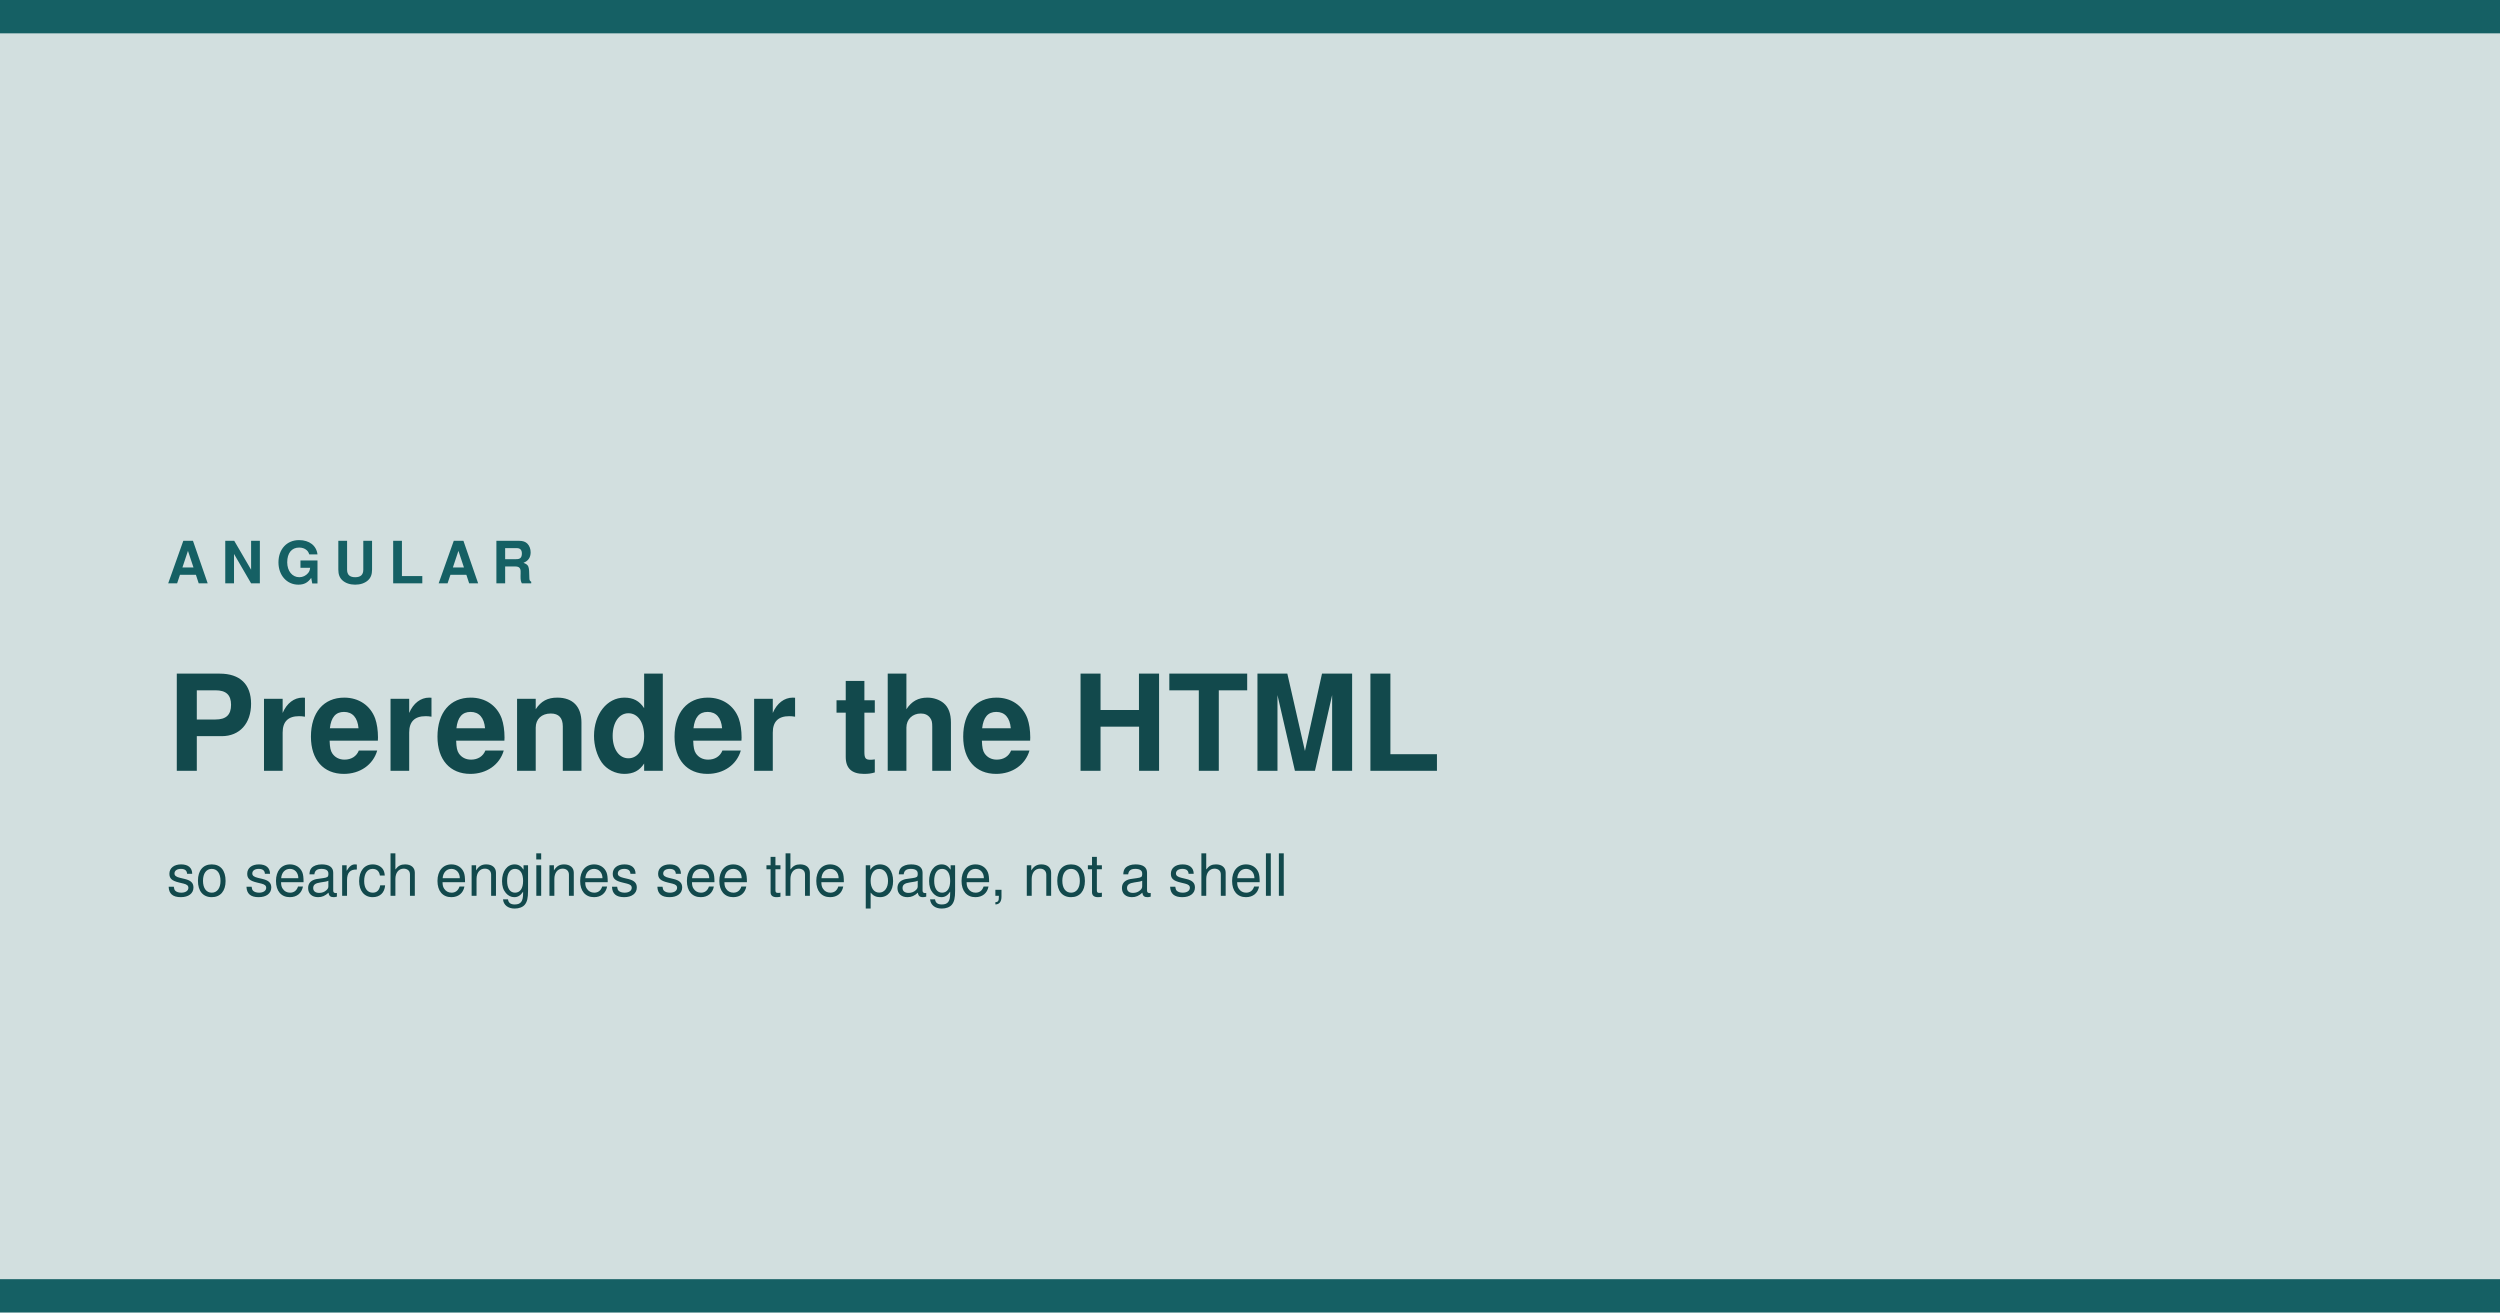
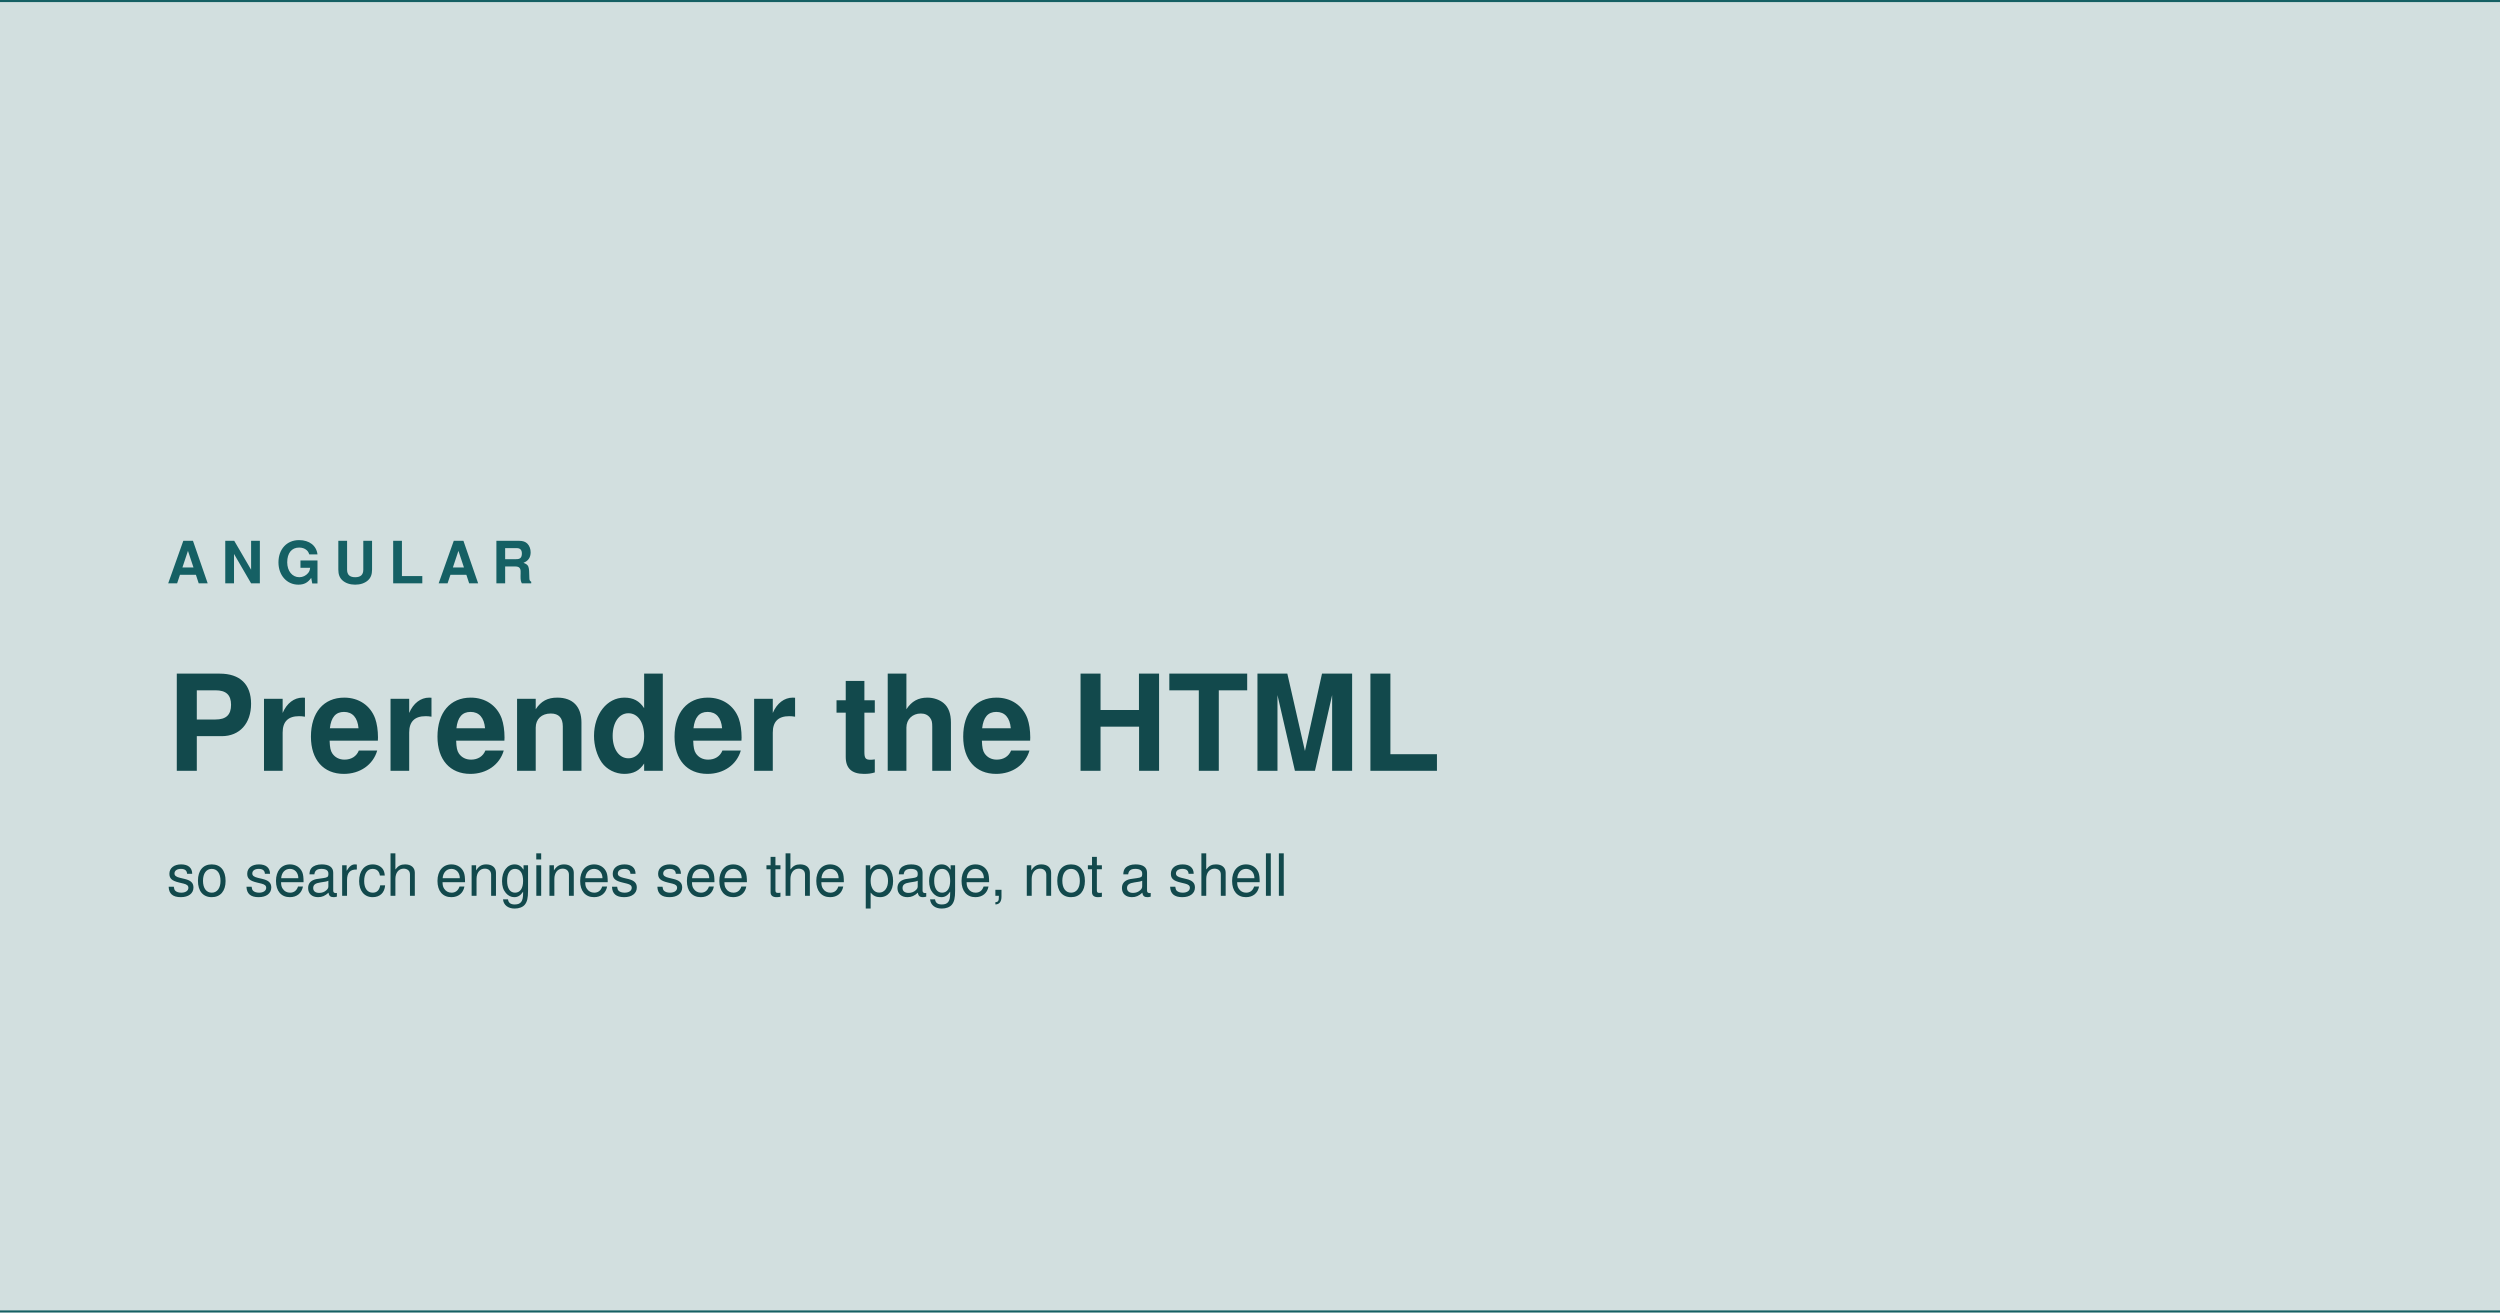
<svg xmlns="http://www.w3.org/2000/svg" width="1200" height="630" viewBox="0 0 1200 630" role="img" aria-label="Angular 22 prerender">
  <rect width="1200" height="630" fill="#d2dfdf" />
-   <rect width="1200" height="16" fill="#156064" />
-   <rect y="614" width="1200" height="16" fill="#156064" />
+   <rect width="1200" height="1" fill="#156064" />
+   <rect y="629" width="1200" height="1" fill="#156064" />
  <text x="80" y="280" font-family="Montserrat, Helvetica, sans-serif" font-size="28" font-weight="700" fill="#156064" letter-spacing="6">ANGULAR</text>
  <text x="80" y="370" font-family="Montserrat, Helvetica, sans-serif" font-size="64" font-weight="800" fill="#12494c">Prerender the HTML</text>
  <text x="80" y="430" font-family="Montserrat, Helvetica, sans-serif" font-size="28" fill="#12494c">so search engines see the page, not a shell</text>
</svg>
